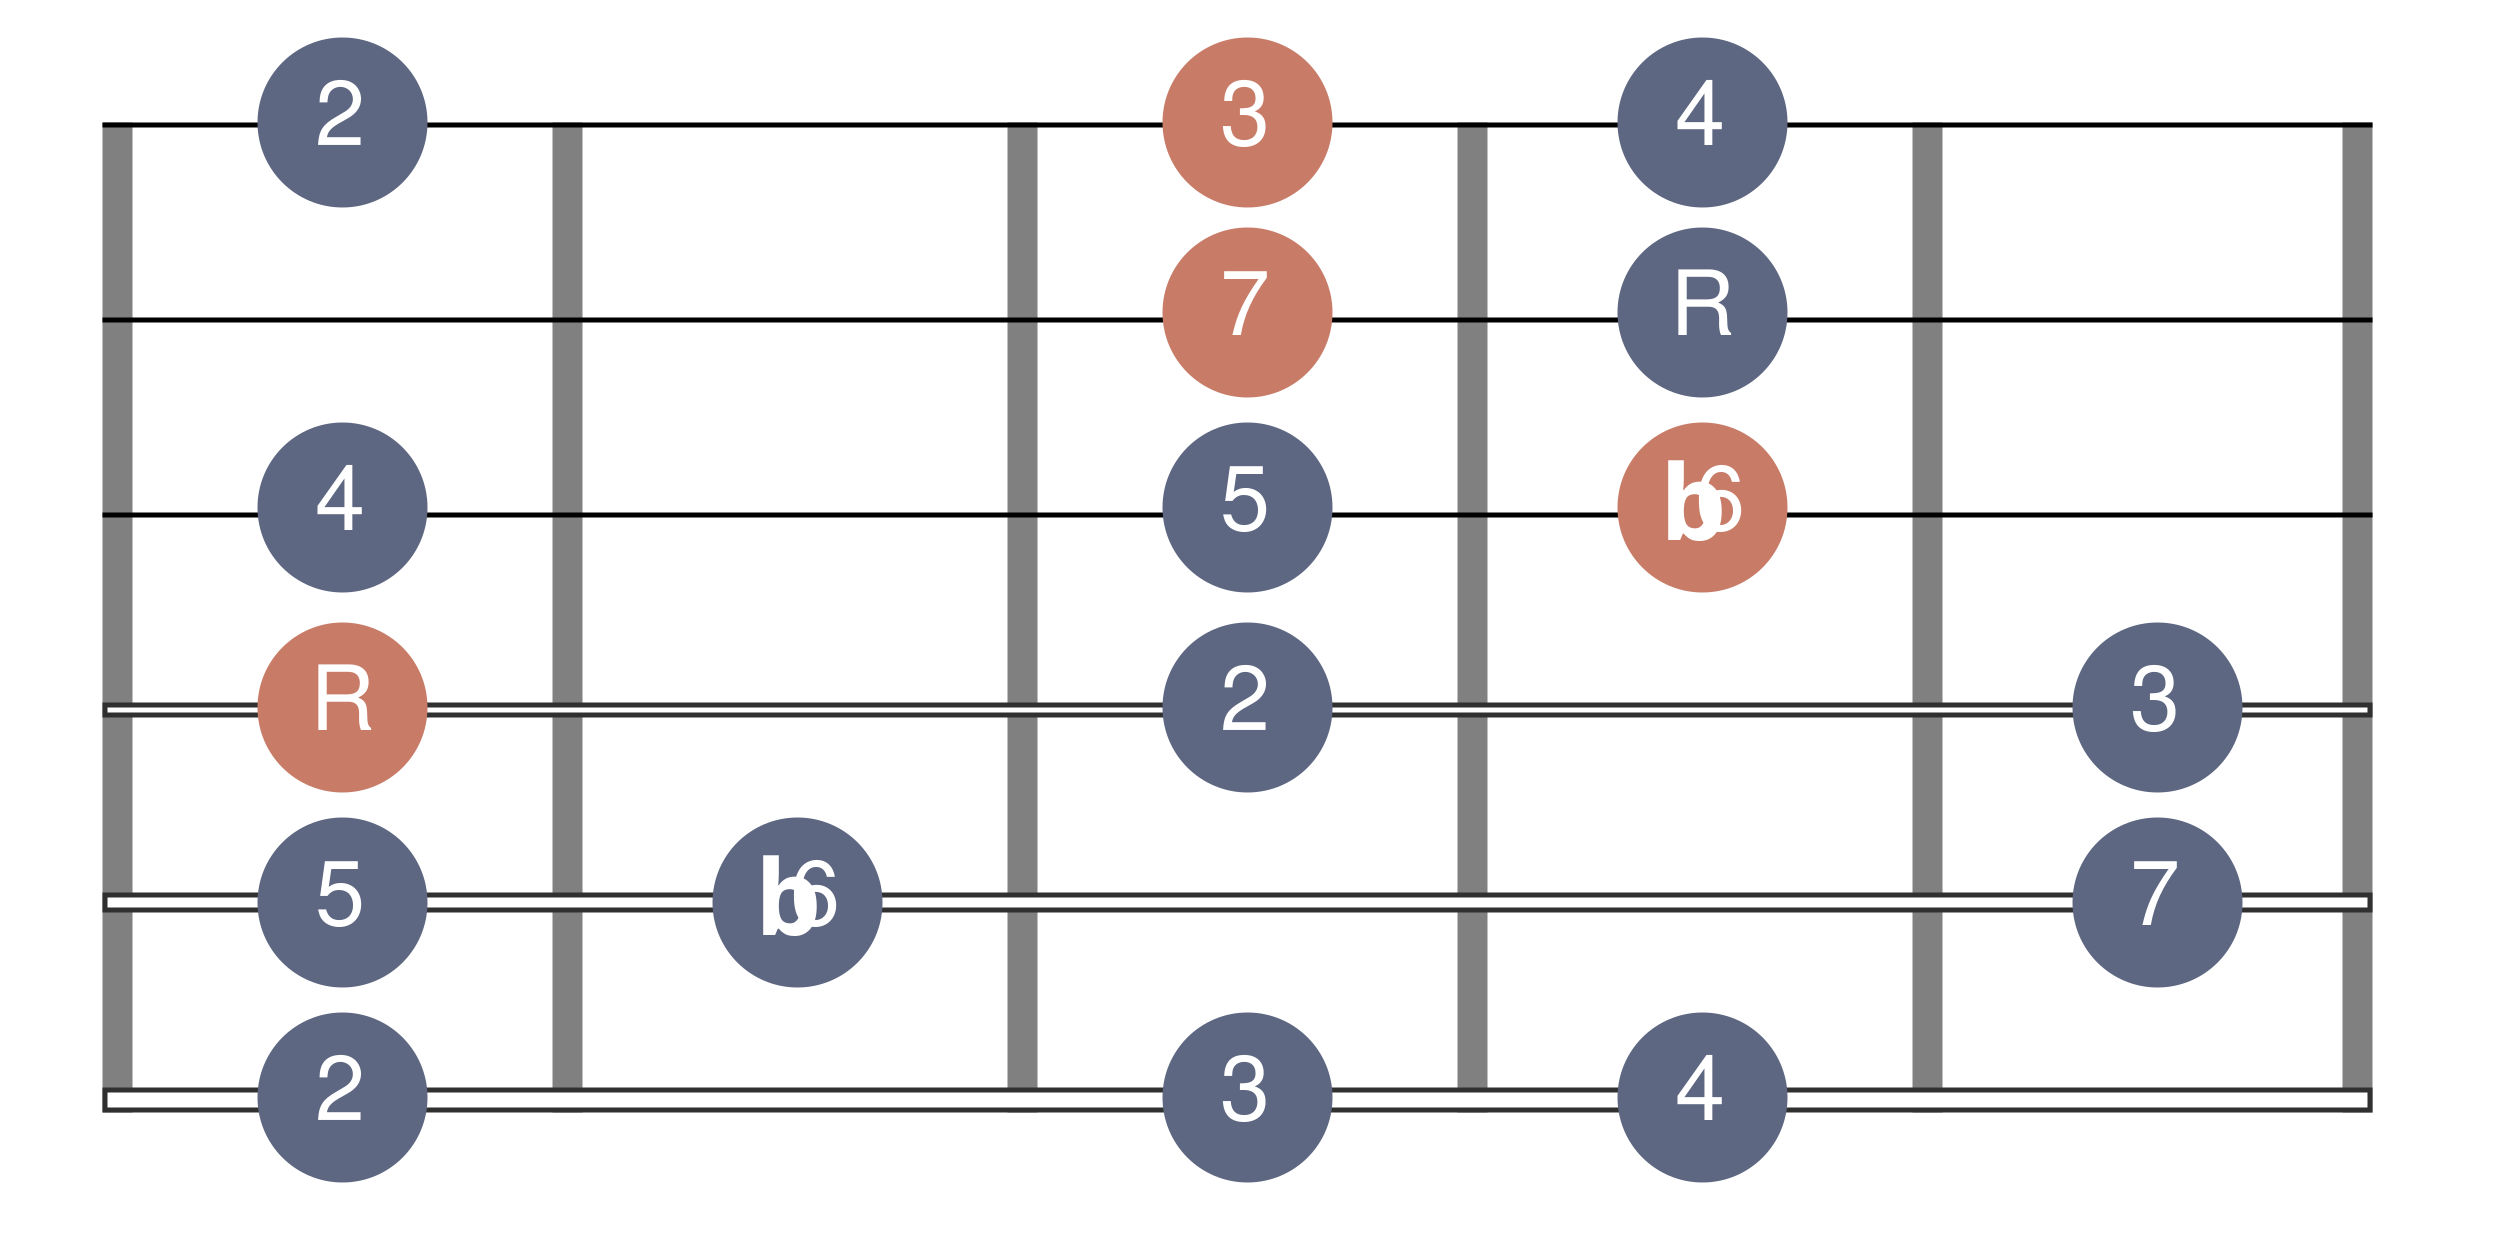
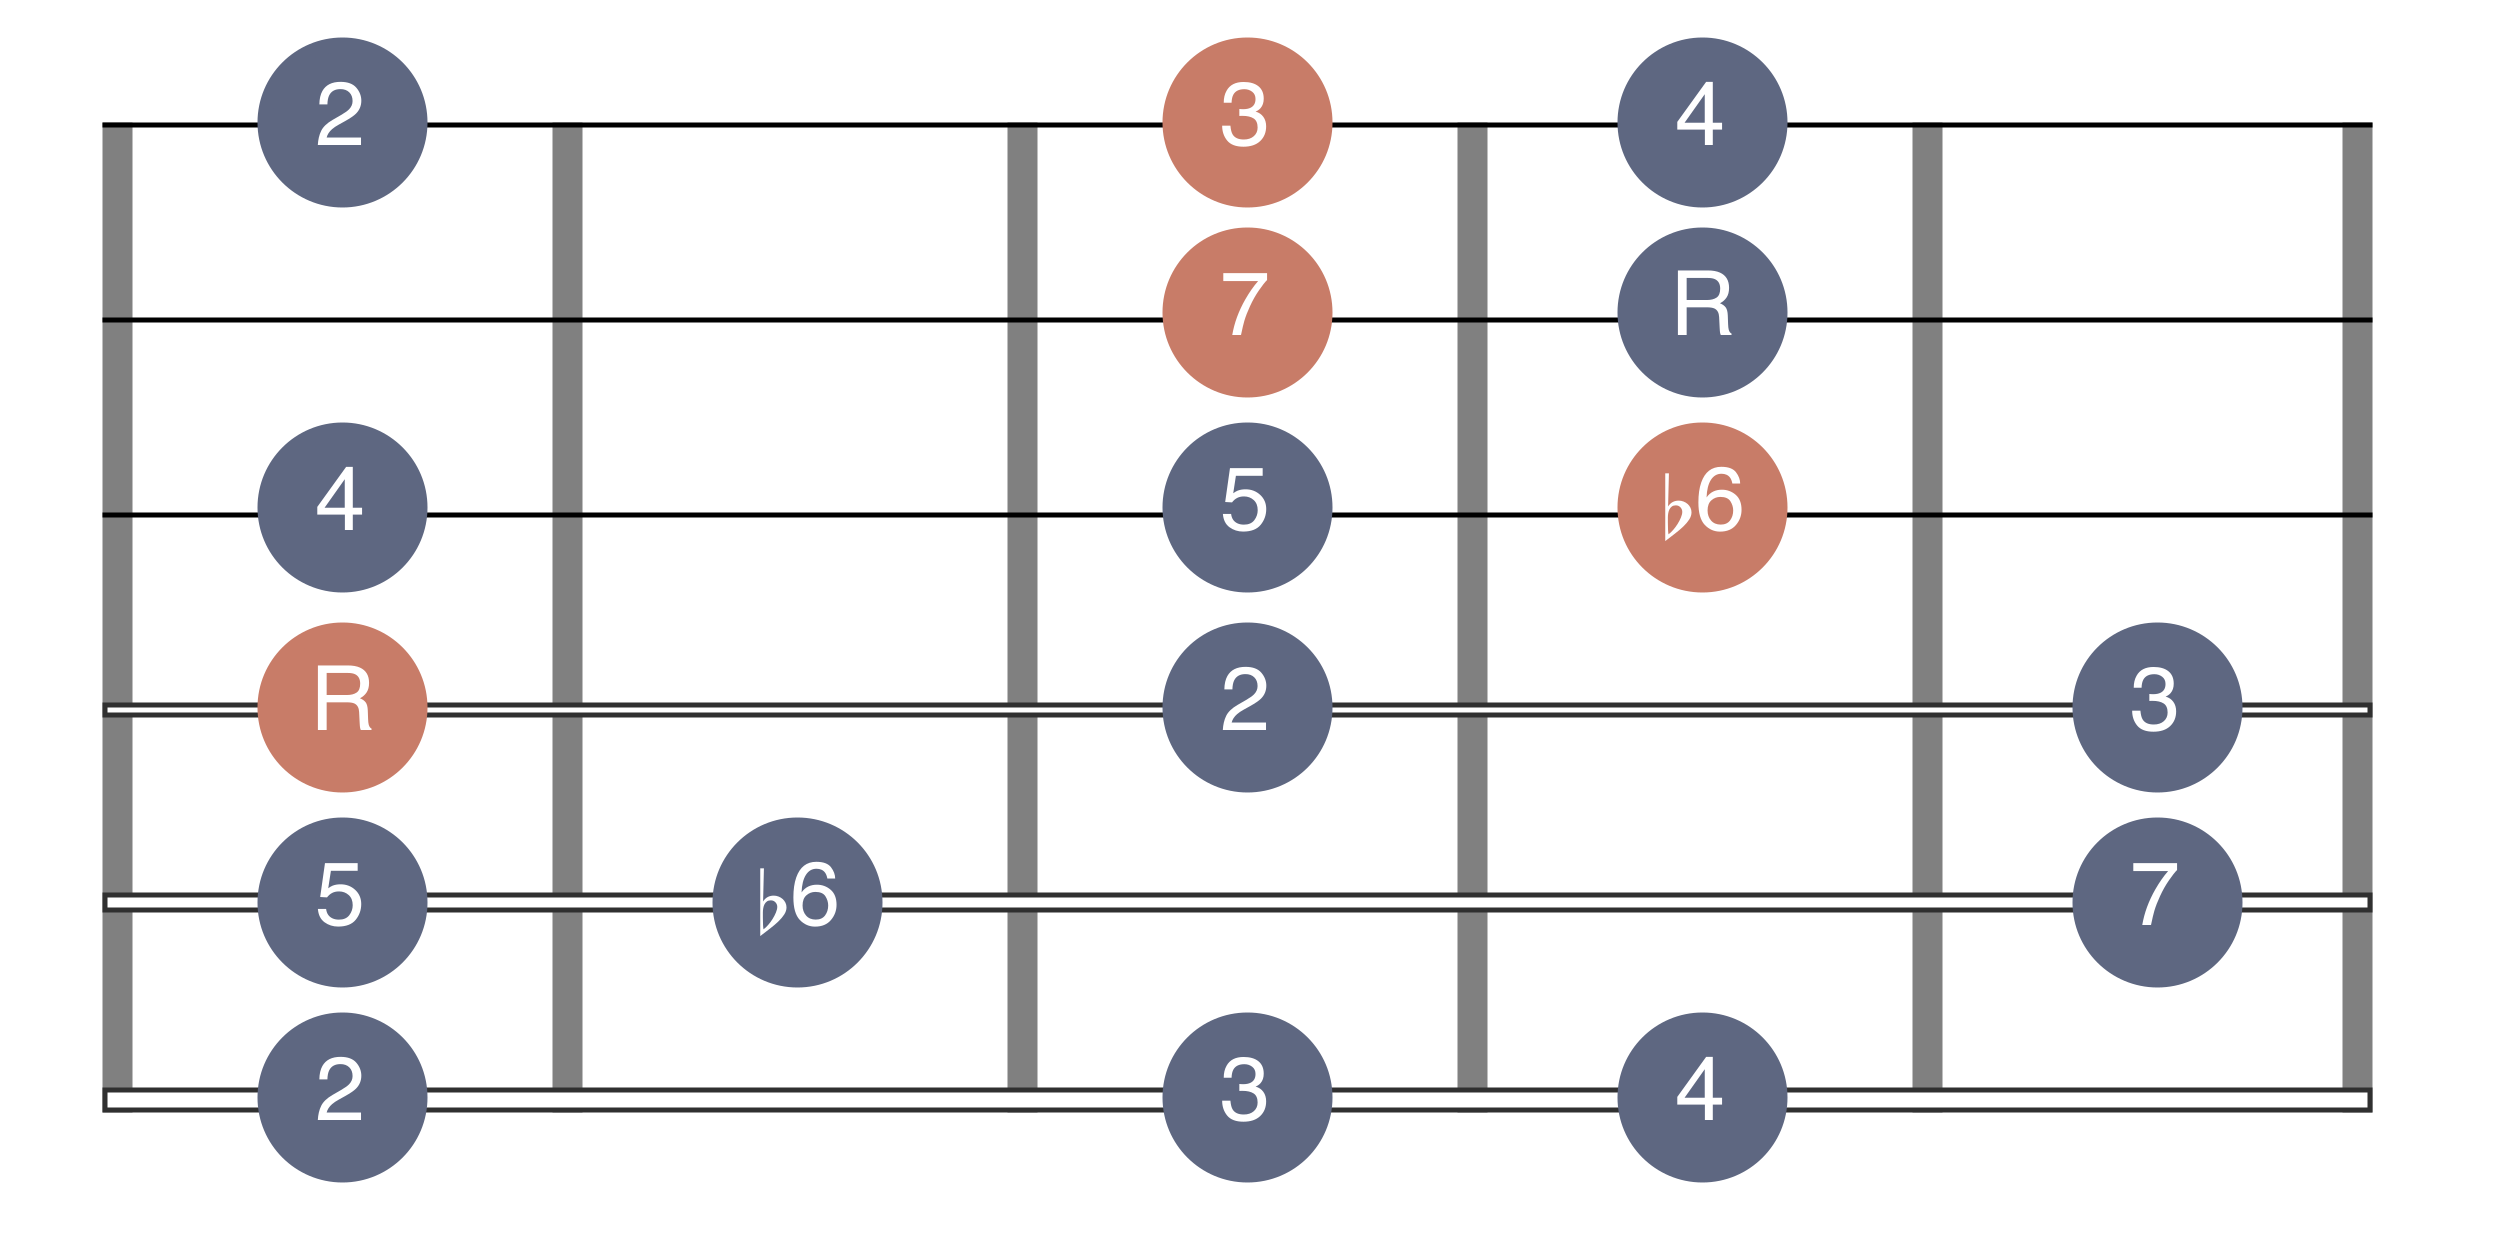
- <svg xmlns="http://www.w3.org/2000/svg" stroke-dasharray="none" shape-rendering="auto" font-family="'Dialog'" width="500" text-rendering="auto" fill-opacity="1" contentScriptType="text/ecmascript" color-interpolation="auto" color-rendering="auto" preserveAspectRatio="xMidYMid meet" font-size="12" fill="black" stroke="black" image-rendering="auto" stroke-miterlimit="10" zoomAndPan="magnify" version="1.0" stroke-linecap="square" stroke-linejoin="miter" contentStyleType="text/css" font-style="normal" height="250" stroke-width="1" stroke-dashoffset="0" font-weight="normal" stroke-opacity="1">
-   <defs id="genericDefs" />
+ <svg xmlns="http://www.w3.org/2000/svg" width="100%" height="100%" viewBox="0 0 500 250" version="1.1" xml:space="preserve" style="fill-rule:evenodd;clip-rule:evenodd;stroke-miterlimit:10;">
  <g>
-     <defs id="defs1">
-       <clipPath clipPathUnits="userSpaceOnUse" id="clipPath1">
-         <path d="M-1 5 L481 5 L481 240 L-1 240 L-1 5 Z" />
+     <g>
+       <rect x="-20" y="-20" width="540" height="290" style="fill:white;" />
+       <rect x="21" y="25" width="453" height="197" style="fill:white;" />
+     </g>
+     <g>
+       <rect x="21" y="25" width="453" height="197" style="fill:none;stroke:white;stroke-width:1px;" />
+       <rect x="21" y="25" width="5" height="197" style="fill:rgb(128,128,128);" />
+       <rect x="21" y="25" width="5" height="197" style="fill:none;stroke:rgb(128,128,128);stroke-width:1px;" />
+       <rect x="111" y="25" width="5" height="197" style="fill:rgb(128,128,128);" />
+       <rect x="111" y="25" width="5" height="197" style="fill:none;stroke:rgb(128,128,128);stroke-width:1px;" />
+       <rect x="202" y="25" width="5" height="197" style="fill:rgb(128,128,128);" />
+       <rect x="202" y="25" width="5" height="197" style="fill:none;stroke:rgb(128,128,128);stroke-width:1px;" />
+       <rect x="292" y="25" width="5" height="197" style="fill:rgb(128,128,128);" />
+       <rect x="292" y="25" width="5" height="197" style="fill:none;stroke:rgb(128,128,128);stroke-width:1px;" />
+       <rect x="383" y="25" width="5" height="197" style="fill:rgb(128,128,128);" />
+       <rect x="383" y="25" width="5" height="197" style="fill:none;stroke:rgb(128,128,128);stroke-width:1px;" />
+       <rect x="469" y="25" width="5" height="197" style="fill:rgb(128,128,128);" />
+       <rect x="469" y="25" width="5" height="197" style="fill:none;stroke:rgb(128,128,128);stroke-width:1px;" />
+       <clipPath id="_clip1">
+         <rect x="-1" y="5" width="482" height="235" />
      </clipPath>
-       <clipPath clipPathUnits="userSpaceOnUse" id="clipPath2">
-         <path d="M49 5 L88 5 L88 44 L49 44 L49 5 Z" />
+       <g clip-path="url(#_clip1)">
+         <path d="M21,25L474,25" style="fill:none;fill-rule:nonzero;stroke:black;stroke-width:1px;stroke-linecap:square;" />
+       </g>
+       <clipPath id="_clip2">
+         <rect x="-1" y="5" width="482" height="235" />
      </clipPath>
-       <clipPath clipPathUnits="userSpaceOnUse" id="clipPath3">
-         <path d="M230 5 L269 5 L269 44 L230 44 L230 5 Z" />
+       <g clip-path="url(#_clip2)">
+         <path d="M21,64L474,64" style="fill:none;fill-rule:nonzero;stroke:black;stroke-width:1px;stroke-linecap:square;" />
+       </g>
+       <clipPath id="_clip3">
+         <rect x="-1" y="5" width="482" height="235" />
      </clipPath>
-       <clipPath clipPathUnits="userSpaceOnUse" id="clipPath4">
-         <path d="M321 5 L360 5 L360 44 L321 44 L321 5 Z" />
+       <g clip-path="url(#_clip3)">
+         <path d="M21,103L474,103" style="fill:none;fill-rule:nonzero;stroke:black;stroke-width:1px;stroke-linecap:square;" />
+       </g>
+       <rect x="21" y="141" width="453" height="2" style="fill:white;" />
+       <rect x="21" y="141" width="453" height="2" style="fill:none;stroke:rgb(48,48,48);stroke-width:1px;stroke-linecap:square;" />
+       <rect x="21" y="179" width="453" height="3" style="fill:white;" />
+       <rect x="21" y="179" width="453" height="3" style="fill:none;stroke:rgb(48,48,48);stroke-width:1px;stroke-linecap:square;" />
+       <rect x="21" y="218" width="453" height="4" style="fill:white;" />
+       <rect x="21" y="218" width="453" height="4" style="fill:none;stroke:rgb(48,48,48);stroke-width:1px;stroke-linecap:square;" />
+     </g>
+     <g>
+       <circle cx="68.5" cy="24.5" r="15.5" style="fill:rgb(94,103,129);" />
+       <clipPath id="_clip4">
+         <rect x="49" y="5" width="39" height="39" />
      </clipPath>
-       <clipPath clipPathUnits="userSpaceOnUse" id="clipPath5">
-         <path d="M230 43 L269 43 L269 82 L230 82 L230 43 Z" />
-       </clipPath>
-       <clipPath clipPathUnits="userSpaceOnUse" id="clipPath6">
-         <path d="M321 43 L360 43 L360 82 L321 82 L321 43 Z" />
-       </clipPath>
-       <clipPath clipPathUnits="userSpaceOnUse" id="clipPath7">
-         <path d="M49 82 L88 82 L88 121 L49 121 L49 82 Z" />
-       </clipPath>
-       <clipPath clipPathUnits="userSpaceOnUse" id="clipPath8">
-         <path d="M230 82 L269 82 L269 121 L230 121 L230 82 Z" />
-       </clipPath>
-       <clipPath clipPathUnits="userSpaceOnUse" id="clipPath9">
-         <path d="M321 82 L360 82 L360 121 L321 121 L321 82 Z" />
-       </clipPath>
-       <clipPath clipPathUnits="userSpaceOnUse" id="clipPath10">
-         <path d="M49 122 L88 122 L88 161 L49 161 L49 122 Z" />
-       </clipPath>
-       <clipPath clipPathUnits="userSpaceOnUse" id="clipPath11">
-         <path d="M230 122 L269 122 L269 161 L230 161 L230 122 Z" />
-       </clipPath>
-       <clipPath clipPathUnits="userSpaceOnUse" id="clipPath12">
-         <path d="M412 122 L451 122 L451 161 L412 161 L412 122 Z" />
-       </clipPath>
-       <clipPath clipPathUnits="userSpaceOnUse" id="clipPath13">
-         <path d="M49 161 L88 161 L88 200 L49 200 L49 161 Z" />
-       </clipPath>
-       <clipPath clipPathUnits="userSpaceOnUse" id="clipPath14">
-         <path d="M140 161 L179 161 L179 200 L140 200 L140 161 Z" />
-       </clipPath>
-       <clipPath clipPathUnits="userSpaceOnUse" id="clipPath15">
-         <path d="M412 161 L451 161 L451 200 L412 200 L412 161 Z" />
-       </clipPath>
-       <clipPath clipPathUnits="userSpaceOnUse" id="clipPath16">
-         <path d="M49 200 L88 200 L88 239 L49 239 L49 200 Z" />
-       </clipPath>
-       <clipPath clipPathUnits="userSpaceOnUse" id="clipPath17">
-         <path d="M230 200 L269 200 L269 239 L230 239 L230 200 Z" />
-       </clipPath>
-       <clipPath clipPathUnits="userSpaceOnUse" id="clipPath18">
-         <path d="M321 200 L360 200 L360 239 L321 239 L321 200 Z" />
-       </clipPath>
-     </defs>
-     <g font-size="11" fill="white" text-rendering="optimizeLegibility" font-family="'.AppleSystemUIFont'" stroke-linejoin="round" stroke="white" stroke-width="0" stroke-miterlimit="0">
-       <rect width="540" x="-20" height="290" y="-20" stroke="none" />
-       <rect x="21" y="25" clip-path="url(#clipPath1)" width="453" height="197" stroke="none" />
+       <g clip-path="url(#_clip4)">
+         <circle cx="68.5" cy="24.5" r="15.5" style="fill:none;stroke:rgb(94,103,129);stroke-width:3px;" />
+       </g>
    </g>
-     <g stroke-linecap="butt" font-size="14" fill="white" text-rendering="optimizeLegibility" font-family="'SF Pro'" stroke="white">
-       <rect x="21" y="25" clip-path="url(#clipPath1)" fill="none" width="453" height="197" />
-       <rect x="21" y="25" clip-path="url(#clipPath1)" fill="gray" width="5" height="197" stroke="none" />
-       <rect x="21" y="25" clip-path="url(#clipPath1)" fill="none" width="5" height="197" stroke="gray" />
-       <rect x="111" y="25" clip-path="url(#clipPath1)" fill="gray" width="5" height="197" stroke="none" />
-       <rect x="111" y="25" clip-path="url(#clipPath1)" fill="none" width="5" height="197" stroke="gray" />
-       <rect x="202" y="25" clip-path="url(#clipPath1)" fill="gray" width="5" height="197" stroke="none" />
-       <rect x="202" y="25" clip-path="url(#clipPath1)" fill="none" width="5" height="197" stroke="gray" />
-       <rect x="292" y="25" clip-path="url(#clipPath1)" fill="gray" width="5" height="197" stroke="none" />
-       <rect x="292" y="25" clip-path="url(#clipPath1)" fill="none" width="5" height="197" stroke="gray" />
-       <rect x="383" y="25" clip-path="url(#clipPath1)" fill="gray" width="5" height="197" stroke="none" />
-       <rect x="383" y="25" clip-path="url(#clipPath1)" fill="none" width="5" height="197" stroke="gray" />
-       <rect x="469" y="25" clip-path="url(#clipPath1)" fill="gray" width="5" height="197" stroke="none" />
-       <rect x="469" y="25" clip-path="url(#clipPath1)" fill="none" width="5" height="197" stroke="gray" />
-       <line stroke-linecap="square" clip-path="url(#clipPath1)" fill="none" x1="21" x2="474" y1="25" y2="25" stroke="black" />
-       <line stroke-linecap="square" clip-path="url(#clipPath1)" fill="none" x1="21" x2="474" y1="64" y2="64" stroke="black" />
-       <line stroke-linecap="square" clip-path="url(#clipPath1)" fill="none" x1="21" x2="474" y1="103" y2="103" stroke="black" />
-       <rect stroke-linecap="square" x="21" y="141" clip-path="url(#clipPath1)" width="453" height="2" stroke="none" />
-       <rect stroke-linecap="square" x="21" y="141" clip-path="url(#clipPath1)" fill="none" width="453" height="2" stroke="rgb(48,48,48)" />
-       <rect stroke-linecap="square" x="21" y="179" clip-path="url(#clipPath1)" width="453" height="3" stroke="none" />
-       <rect stroke-linecap="square" x="21" y="179" clip-path="url(#clipPath1)" fill="none" width="453" height="3" stroke="rgb(48,48,48)" />
-       <rect stroke-linecap="square" x="21" y="218" clip-path="url(#clipPath1)" width="453" height="4" stroke="none" />
-       <rect stroke-linecap="square" x="21" y="218" clip-path="url(#clipPath1)" fill="none" width="453" height="4" stroke="rgb(48,48,48)" />
-     </g>
-     <g fill="rgb(94,103,129)" text-rendering="geometricPrecision" font-size="18" font-family="'Helvetica'" stroke="rgb(94,103,129)">
-       <circle r="15.5" clip-path="url(#clipPath2)" cx="68.5" cy="24.5" stroke="none" />
-       <circle stroke-linecap="butt" clip-path="url(#clipPath2)" fill="none" r="15.5" cx="68.5" cy="24.5" stroke-width="3" />
-     </g>
-     <g stroke-linecap="butt" font-size="18" fill="white" text-rendering="geometricPrecision" font-family="'Helvetica'" stroke="white" stroke-width="3">
-       <text xml:space="preserve" x="63" y="29" clip-path="url(#clipPath2)" stroke="none">2</text>
-       <circle clip-path="url(#clipPath3)" fill="rgb(200,124,104)" r="15.5" cx="249.5" cy="24.5" stroke="none" />
-       <circle clip-path="url(#clipPath3)" fill="none" r="15.5" cx="249.5" cy="24.5" stroke="rgb(200,124,104)" />
-       <text xml:space="preserve" x="244" y="29" clip-path="url(#clipPath3)" stroke="none">3</text>
-       <circle clip-path="url(#clipPath4)" fill="rgb(94,103,129)" r="15.5" cx="340.5" cy="24.5" stroke="none" />
-       <circle clip-path="url(#clipPath4)" fill="none" r="15.5" cx="340.5" cy="24.5" stroke="rgb(94,103,129)" />
-       <text xml:space="preserve" x="335" y="29" clip-path="url(#clipPath4)" stroke="none">4</text>
-       <circle clip-path="url(#clipPath5)" fill="rgb(200,124,104)" r="15.5" cx="249.5" cy="62.5" stroke="none" />
-       <circle clip-path="url(#clipPath5)" fill="none" r="15.5" cx="249.5" cy="62.5" stroke="rgb(200,124,104)" />
-       <text xml:space="preserve" x="244" y="67" clip-path="url(#clipPath5)" stroke="none">7</text>
-       <circle clip-path="url(#clipPath6)" fill="rgb(94,103,129)" r="15.5" cx="340.5" cy="62.5" stroke="none" />
-       <circle clip-path="url(#clipPath6)" fill="none" r="15.5" cx="340.5" cy="62.5" stroke="rgb(94,103,129)" />
-       <text xml:space="preserve" x="334" y="67" clip-path="url(#clipPath6)" stroke="none">R</text>
-       <circle clip-path="url(#clipPath7)" fill="rgb(94,103,129)" r="15.5" cx="68.5" cy="101.5" stroke="none" />
-       <circle clip-path="url(#clipPath7)" fill="none" r="15.5" cx="68.5" cy="101.5" stroke="rgb(94,103,129)" />
-       <text xml:space="preserve" x="63" y="106" clip-path="url(#clipPath7)" stroke="none">4</text>
-       <circle clip-path="url(#clipPath8)" fill="rgb(94,103,129)" r="15.5" cx="249.5" cy="101.5" stroke="none" />
-       <circle clip-path="url(#clipPath8)" fill="none" r="15.5" cx="249.5" cy="101.5" stroke="rgb(94,103,129)" />
-       <text xml:space="preserve" x="244" y="106" clip-path="url(#clipPath8)" stroke="none">5</text>
-       <circle clip-path="url(#clipPath9)" fill="rgb(200,124,104)" r="15.5" cx="340.5" cy="101.5" stroke="none" />
-       <circle clip-path="url(#clipPath9)" fill="none" r="15.5" cx="340.5" cy="101.5" stroke="rgb(200,124,104)" />
-       <text x="332" font-size="21" y="108" clip-path="url(#clipPath9)" font-family="'Opus Text'" stroke="none" font-weight="bold" xml:space="preserve">b</text>
-       <text xml:space="preserve" x="339" y="106" clip-path="url(#clipPath9)" stroke="none">6</text>
-       <circle clip-path="url(#clipPath10)" fill="rgb(200,124,104)" r="15.5" cx="68.5" cy="141.5" stroke="none" />
-       <circle clip-path="url(#clipPath10)" fill="none" r="15.5" cx="68.5" cy="141.5" stroke="rgb(200,124,104)" />
-       <text xml:space="preserve" x="62" y="146" clip-path="url(#clipPath10)" stroke="none">R</text>
-       <circle clip-path="url(#clipPath11)" fill="rgb(94,103,129)" r="15.5" cx="249.5" cy="141.5" stroke="none" />
-       <circle clip-path="url(#clipPath11)" fill="none" r="15.5" cx="249.5" cy="141.5" stroke="rgb(94,103,129)" />
-       <text xml:space="preserve" x="244" y="146" clip-path="url(#clipPath11)" stroke="none">2</text>
-       <circle clip-path="url(#clipPath12)" fill="rgb(94,103,129)" r="15.5" cx="431.5" cy="141.5" stroke="none" />
-       <circle clip-path="url(#clipPath12)" fill="none" r="15.5" cx="431.5" cy="141.5" stroke="rgb(94,103,129)" />
-       <text xml:space="preserve" x="426" y="146" clip-path="url(#clipPath12)" stroke="none">3</text>
-       <circle clip-path="url(#clipPath13)" fill="rgb(94,103,129)" r="15.5" cx="68.5" cy="180.5" stroke="none" />
-       <circle clip-path="url(#clipPath13)" fill="none" r="15.5" cx="68.5" cy="180.5" stroke="rgb(94,103,129)" />
-       <text xml:space="preserve" x="63" y="185" clip-path="url(#clipPath13)" stroke="none">5</text>
-       <circle clip-path="url(#clipPath14)" fill="rgb(94,103,129)" r="15.5" cx="159.5" cy="180.5" stroke="none" />
-       <circle clip-path="url(#clipPath14)" fill="none" r="15.5" cx="159.5" cy="180.5" stroke="rgb(94,103,129)" />
-       <text x="151" font-size="21" y="187" clip-path="url(#clipPath14)" font-family="'Opus Text'" stroke="none" font-weight="bold" xml:space="preserve">b</text>
-       <text xml:space="preserve" x="158" y="185" clip-path="url(#clipPath14)" stroke="none">6</text>
-       <circle clip-path="url(#clipPath15)" fill="rgb(94,103,129)" r="15.5" cx="431.5" cy="180.5" stroke="none" />
-       <circle clip-path="url(#clipPath15)" fill="none" r="15.5" cx="431.5" cy="180.5" stroke="rgb(94,103,129)" />
-       <text xml:space="preserve" x="426" y="185" clip-path="url(#clipPath15)" stroke="none">7</text>
-       <circle clip-path="url(#clipPath16)" fill="rgb(94,103,129)" r="15.5" cx="68.5" cy="219.5" stroke="none" />
-       <circle clip-path="url(#clipPath16)" fill="none" r="15.5" cx="68.5" cy="219.5" stroke="rgb(94,103,129)" />
-       <text xml:space="preserve" x="63" y="224" clip-path="url(#clipPath16)" stroke="none">2</text>
-       <circle clip-path="url(#clipPath17)" fill="rgb(94,103,129)" r="15.5" cx="249.5" cy="219.5" stroke="none" />
-       <circle clip-path="url(#clipPath17)" fill="none" r="15.5" cx="249.5" cy="219.5" stroke="rgb(94,103,129)" />
-       <text xml:space="preserve" x="244" y="224" clip-path="url(#clipPath17)" stroke="none">3</text>
-       <circle clip-path="url(#clipPath18)" fill="rgb(94,103,129)" r="15.5" cx="340.5" cy="219.5" stroke="none" />
-       <circle clip-path="url(#clipPath18)" fill="none" r="15.5" cx="340.5" cy="219.5" stroke="rgb(94,103,129)" />
-       <text xml:space="preserve" x="335" y="224" clip-path="url(#clipPath18)" stroke="none">4</text>
+     <g>
+       <g transform="matrix(1,0,0,1,63,29)">
+         <path d="M0.563,0C0.621,-1.084 0.845,-2.027 1.235,-2.83C1.625,-3.633 2.385,-4.362 3.516,-5.019L5.203,-5.994C5.959,-6.434 6.489,-6.809 6.794,-7.119C7.274,-7.605 7.515,-8.162 7.515,-8.789C7.515,-9.521 7.295,-10.103 6.855,-10.534C6.416,-10.964 5.83,-11.18 5.098,-11.18C4.014,-11.18 3.264,-10.77 2.848,-9.949C2.625,-9.51 2.502,-8.9 2.479,-8.121L0.87,-8.121C0.888,-9.217 1.09,-10.11 1.477,-10.802C2.162,-12.021 3.372,-12.63 5.106,-12.63C6.548,-12.63 7.601,-12.24 8.266,-11.461C8.931,-10.682 9.264,-9.814 9.264,-8.859C9.264,-7.852 8.909,-6.99 8.2,-6.275C7.79,-5.859 7.055,-5.355 5.994,-4.764L4.79,-4.096C4.216,-3.779 3.765,-3.478 3.437,-3.19C2.851,-2.681 2.481,-2.115 2.329,-1.494L9.202,-1.494L9.202,0L0.563,0Z" style="fill:white;" />
+       </g>
+       <circle cx="249.5" cy="24.5" r="15.5" style="fill:rgb(200,124,104);" />
+       <circle cx="249.5" cy="24.5" r="15.5" style="fill:none;stroke:rgb(200,124,104);stroke-width:3px;" />
+       <g transform="matrix(1,0,0,1,244,29)">
+         <path d="M4.676,0.343C3.188,0.343 2.108,-0.066 1.437,-0.883C0.766,-1.701 0.431,-2.695 0.431,-3.867L2.083,-3.867C2.153,-3.053 2.306,-2.461 2.54,-2.092C2.95,-1.43 3.691,-1.099 4.764,-1.099C5.596,-1.099 6.264,-1.321 6.768,-1.767C7.271,-2.212 7.523,-2.786 7.523,-3.489C7.523,-4.356 7.258,-4.963 6.728,-5.309C6.198,-5.654 5.461,-5.827 4.518,-5.827C4.412,-5.827 4.305,-5.826 4.197,-5.823C4.088,-5.82 3.979,-5.815 3.867,-5.81L3.867,-7.207C4.031,-7.189 4.169,-7.178 4.28,-7.172C4.392,-7.166 4.512,-7.163 4.641,-7.163C5.232,-7.163 5.719,-7.257 6.1,-7.444C6.768,-7.772 7.102,-8.358 7.102,-9.202C7.102,-9.829 6.879,-10.313 6.434,-10.652C5.988,-10.992 5.47,-11.162 4.878,-11.162C3.823,-11.162 3.094,-10.811 2.689,-10.107C2.467,-9.721 2.341,-9.17 2.312,-8.455L0.747,-8.455C0.747,-9.393 0.935,-10.189 1.31,-10.846C1.954,-12.018 3.088,-12.604 4.711,-12.604C5.994,-12.604 6.987,-12.318 7.69,-11.747C8.394,-11.175 8.745,-10.348 8.745,-9.264C8.745,-8.49 8.537,-7.863 8.121,-7.383C7.863,-7.084 7.529,-6.85 7.119,-6.68C7.781,-6.498 8.298,-6.148 8.67,-5.629C9.042,-5.111 9.229,-4.477 9.229,-3.727C9.229,-2.525 8.833,-1.547 8.042,-0.791C7.251,-0.035 6.129,0.343 4.676,0.343Z" style="fill:white;" />
+       </g>
+       <circle cx="340.5" cy="24.5" r="15.5" style="fill:rgb(94,103,129);" />
+       <circle cx="340.5" cy="24.5" r="15.5" style="fill:none;stroke:rgb(94,103,129);stroke-width:3px;" />
+       <g transform="matrix(1,0,0,1,335,29)">
+         <path d="M5.95,-4.456L5.95,-10.16L1.916,-4.456L5.95,-4.456ZM5.977,0L5.977,-3.076L0.457,-3.076L0.457,-4.623L6.223,-12.621L7.559,-12.621L7.559,-4.456L9.413,-4.456L9.413,-3.076L7.559,-3.076L7.559,0L5.977,0Z" style="fill:white;" />
+       </g>
+       <circle cx="249.5" cy="62.5" r="15.5" style="fill:rgb(200,124,104);" />
+       <circle cx="249.5" cy="62.5" r="15.5" style="fill:none;stroke:rgb(200,124,104);stroke-width:3px;" />
+       <g transform="matrix(1,0,0,1,244,67)">
+         <path d="M9.413,-12.375L9.413,-10.995C9.009,-10.603 8.471,-9.92 7.8,-8.947C7.129,-7.975 6.536,-6.926 6.021,-5.801C5.511,-4.705 5.124,-3.706 4.86,-2.804C4.69,-2.224 4.471,-1.289 4.201,0L2.452,0C2.851,-2.402 3.729,-4.793 5.089,-7.172C5.892,-8.566 6.735,-9.771 7.62,-10.784L0.659,-10.784L0.659,-12.375L9.413,-12.375Z" style="fill:white;" />
+       </g>
+       <circle cx="340.5" cy="62.5" r="15.5" style="fill:rgb(94,103,129);" />
+       <circle cx="340.5" cy="62.5" r="15.5" style="fill:none;stroke:rgb(94,103,129);stroke-width:3px;" />
+       <g transform="matrix(1,0,0,1,334,67)">
+         <path d="M7.374,-6.996C8.194,-6.996 8.843,-7.16 9.321,-7.488C9.798,-7.816 10.037,-8.408 10.037,-9.264C10.037,-10.184 9.703,-10.811 9.035,-11.145C8.678,-11.32 8.2,-11.408 7.603,-11.408L3.331,-11.408L3.331,-6.996L7.374,-6.996ZM1.582,-12.911L7.559,-12.911C8.543,-12.911 9.354,-12.768 9.993,-12.48C11.206,-11.93 11.813,-10.913 11.813,-9.431C11.813,-8.657 11.653,-8.024 11.333,-7.532C11.014,-7.04 10.567,-6.645 9.993,-6.346C10.497,-6.141 10.876,-5.871 11.131,-5.537C11.386,-5.203 11.528,-4.661 11.558,-3.911L11.619,-2.18C11.637,-1.688 11.678,-1.321 11.742,-1.081C11.848,-0.671 12.035,-0.407 12.305,-0.29L12.305,0L10.16,0C10.102,-0.111 10.055,-0.255 10.02,-0.431C9.984,-0.606 9.955,-0.946 9.932,-1.45L9.826,-3.604C9.785,-4.447 9.472,-5.013 8.886,-5.3C8.552,-5.458 8.027,-5.537 7.313,-5.537L3.331,-5.537L3.331,0L1.582,0L1.582,-12.911Z" style="fill:white;" />
+       </g>
+       <circle cx="68.5" cy="101.5" r="15.5" style="fill:rgb(94,103,129);" />
+       <circle cx="68.5" cy="101.5" r="15.5" style="fill:none;stroke:rgb(94,103,129);stroke-width:3px;" />
+       <g transform="matrix(1,0,0,1,63,106)">
+         <path d="M5.95,-4.456L5.95,-10.16L1.916,-4.456L5.95,-4.456ZM5.977,0L5.977,-3.076L0.457,-3.076L0.457,-4.623L6.223,-12.621L7.559,-12.621L7.559,-4.456L9.413,-4.456L9.413,-3.076L7.559,-3.076L7.559,0L5.977,0Z" style="fill:white;" />
+       </g>
+       <circle cx="249.5" cy="101.5" r="15.5" style="fill:rgb(94,103,129);" />
+       <circle cx="249.5" cy="101.5" r="15.5" style="fill:none;stroke:rgb(94,103,129);stroke-width:3px;" />
+       <g transform="matrix(1,0,0,1,244,106)">
+         <path d="M2.224,-3.208C2.329,-2.306 2.748,-1.682 3.48,-1.336C3.855,-1.16 4.289,-1.072 4.781,-1.072C5.719,-1.072 6.413,-1.371 6.864,-1.969C7.315,-2.566 7.541,-3.229 7.541,-3.955C7.541,-4.834 7.273,-5.514 6.737,-5.994C6.201,-6.475 5.558,-6.715 4.808,-6.715C4.263,-6.715 3.795,-6.609 3.406,-6.398C3.016,-6.188 2.684,-5.895 2.408,-5.52L1.037,-5.599L1.995,-12.375L8.534,-12.375L8.534,-10.846L3.182,-10.846L2.646,-7.348C2.938,-7.57 3.217,-7.737 3.48,-7.849C3.949,-8.042 4.491,-8.139 5.106,-8.139C6.261,-8.139 7.239,-7.767 8.042,-7.022C8.845,-6.278 9.246,-5.335 9.246,-4.192C9.246,-3.003 8.878,-1.954 8.143,-1.046C7.408,-0.138 6.234,0.316 4.623,0.316C3.598,0.316 2.691,0.028 1.903,-0.549C1.115,-1.126 0.674,-2.013 0.58,-3.208L2.224,-3.208Z" style="fill:white;" />
+       </g>
+       <circle cx="340.5" cy="101.5" r="15.5" style="fill:rgb(200,124,104);" />
+       <circle cx="340.5" cy="101.5" r="15.5" style="fill:none;stroke:rgb(200,124,104);stroke-width:3px;" />
+       <g transform="matrix(1,0,0,1,332,108)">
+         <path d="M1.05,-13.335L1.785,-13.335L1.617,-6.699C2.107,-7.483 2.821,-7.875 3.759,-7.875C4.081,-7.875 4.396,-7.816 4.704,-7.696C5.012,-7.578 5.285,-7.413 5.523,-7.203C5.761,-6.993 5.95,-6.744 6.09,-6.457C6.23,-6.17 6.3,-5.859 6.3,-5.523C6.3,-5.047 6.15,-4.574 5.849,-4.106C5.547,-3.637 5.152,-3.168 4.662,-2.699C4.172,-2.23 3.612,-1.754 2.982,-1.271C2.352,-0.788 1.708,-0.294 1.05,0.21L1.05,-13.335ZM3.171,-6.93C2.849,-6.93 2.587,-6.857 2.384,-6.71C2.181,-6.563 2.019,-6.374 1.9,-6.143C1.781,-5.912 1.697,-5.653 1.649,-5.366C1.6,-5.079 1.575,-4.795 1.575,-4.515L1.575,-3.528C1.575,-2.324 1.617,-1.526 1.701,-1.134C1.995,-1.344 2.307,-1.638 2.636,-2.016C2.965,-2.394 3.262,-2.797 3.528,-3.224C3.794,-3.65 4.015,-4.078 4.19,-4.505C4.364,-4.932 4.452,-5.306 4.452,-5.628C4.452,-5.978 4.33,-6.283 4.085,-6.542C3.839,-6.801 3.535,-6.93 3.171,-6.93Z" style="fill:white;" />
+       </g>
+       <g transform="matrix(1,0,0,1,339,106)">
+         <path d="M5.265,-12.639C6.671,-12.639 7.651,-12.274 8.205,-11.544C8.758,-10.815 9.035,-10.063 9.035,-9.29L7.471,-9.29C7.377,-9.788 7.228,-10.178 7.022,-10.459C6.642,-10.986 6.064,-11.25 5.291,-11.25C4.406,-11.25 3.703,-10.841 3.182,-10.024C2.66,-9.207 2.37,-8.036 2.312,-6.513C2.675,-7.046 3.132,-7.444 3.683,-7.708C4.187,-7.942 4.749,-8.06 5.37,-8.06C6.425,-8.06 7.345,-7.723 8.13,-7.049C8.915,-6.375 9.308,-5.37 9.308,-4.034C9.308,-2.892 8.936,-1.879 8.191,-0.998C7.447,-0.116 6.387,0.325 5.01,0.325C3.832,0.325 2.815,-0.122 1.96,-1.015C1.104,-1.909 0.677,-3.413 0.677,-5.528C0.677,-7.093 0.867,-8.42 1.248,-9.51C1.98,-11.596 3.319,-12.639 5.265,-12.639ZM5.15,-1.081C5.982,-1.081 6.605,-1.361 7.018,-1.92C7.431,-2.48 7.638,-3.141 7.638,-3.902C7.638,-4.547 7.453,-5.161 7.084,-5.744C6.715,-6.327 6.044,-6.618 5.071,-6.618C4.392,-6.618 3.795,-6.393 3.283,-5.941C2.77,-5.49 2.514,-4.811 2.514,-3.902C2.514,-3.105 2.747,-2.436 3.212,-1.894C3.678,-1.352 4.324,-1.081 5.15,-1.081Z" style="fill:white;" />
+       </g>
+       <circle cx="68.5" cy="141.5" r="15.5" style="fill:rgb(200,124,104);" />
+       <circle cx="68.5" cy="141.5" r="15.5" style="fill:none;stroke:rgb(200,124,104);stroke-width:3px;" />
+       <g transform="matrix(1,0,0,1,62,146)">
+         <path d="M7.374,-6.996C8.194,-6.996 8.843,-7.16 9.321,-7.488C9.798,-7.816 10.037,-8.408 10.037,-9.264C10.037,-10.184 9.703,-10.811 9.035,-11.145C8.678,-11.32 8.2,-11.408 7.603,-11.408L3.331,-11.408L3.331,-6.996L7.374,-6.996ZM1.582,-12.911L7.559,-12.911C8.543,-12.911 9.354,-12.768 9.993,-12.48C11.206,-11.93 11.813,-10.913 11.813,-9.431C11.813,-8.657 11.653,-8.024 11.333,-7.532C11.014,-7.04 10.567,-6.645 9.993,-6.346C10.497,-6.141 10.876,-5.871 11.131,-5.537C11.386,-5.203 11.528,-4.661 11.558,-3.911L11.619,-2.18C11.637,-1.688 11.678,-1.321 11.742,-1.081C11.848,-0.671 12.035,-0.407 12.305,-0.29L12.305,0L10.16,0C10.102,-0.111 10.055,-0.255 10.02,-0.431C9.984,-0.606 9.955,-0.946 9.932,-1.45L9.826,-3.604C9.785,-4.447 9.472,-5.013 8.886,-5.3C8.552,-5.458 8.027,-5.537 7.313,-5.537L3.331,-5.537L3.331,0L1.582,0L1.582,-12.911Z" style="fill:white;" />
+       </g>
+       <circle cx="249.5" cy="141.5" r="15.5" style="fill:rgb(94,103,129);" />
+       <circle cx="249.5" cy="141.5" r="15.5" style="fill:none;stroke:rgb(94,103,129);stroke-width:3px;" />
+       <g transform="matrix(1,0,0,1,244,146)">
+         <path d="M0.563,0C0.621,-1.084 0.845,-2.027 1.235,-2.83C1.625,-3.633 2.385,-4.362 3.516,-5.019L5.203,-5.994C5.959,-6.434 6.489,-6.809 6.794,-7.119C7.274,-7.605 7.515,-8.162 7.515,-8.789C7.515,-9.521 7.295,-10.103 6.855,-10.534C6.416,-10.964 5.83,-11.18 5.098,-11.18C4.014,-11.18 3.264,-10.77 2.848,-9.949C2.625,-9.51 2.502,-8.9 2.479,-8.121L0.87,-8.121C0.888,-9.217 1.09,-10.11 1.477,-10.802C2.162,-12.021 3.372,-12.63 5.106,-12.63C6.548,-12.63 7.601,-12.24 8.266,-11.461C8.931,-10.682 9.264,-9.814 9.264,-8.859C9.264,-7.852 8.909,-6.99 8.2,-6.275C7.79,-5.859 7.055,-5.355 5.994,-4.764L4.79,-4.096C4.216,-3.779 3.765,-3.478 3.437,-3.19C2.851,-2.681 2.481,-2.115 2.329,-1.494L9.202,-1.494L9.202,0L0.563,0Z" style="fill:white;" />
+       </g>
+       <circle cx="431.5" cy="141.5" r="15.5" style="fill:rgb(94,103,129);" />
+       <circle cx="431.5" cy="141.5" r="15.5" style="fill:none;stroke:rgb(94,103,129);stroke-width:3px;" />
+       <g transform="matrix(1,0,0,1,426,146)">
+         <path d="M4.676,0.343C3.188,0.343 2.108,-0.066 1.437,-0.883C0.766,-1.701 0.431,-2.695 0.431,-3.867L2.083,-3.867C2.153,-3.053 2.306,-2.461 2.54,-2.092C2.95,-1.43 3.691,-1.099 4.764,-1.099C5.596,-1.099 6.264,-1.321 6.768,-1.767C7.271,-2.212 7.523,-2.786 7.523,-3.489C7.523,-4.356 7.258,-4.963 6.728,-5.309C6.198,-5.654 5.461,-5.827 4.518,-5.827C4.412,-5.827 4.305,-5.826 4.197,-5.823C4.088,-5.82 3.979,-5.815 3.867,-5.81L3.867,-7.207C4.031,-7.189 4.169,-7.178 4.28,-7.172C4.392,-7.166 4.512,-7.163 4.641,-7.163C5.232,-7.163 5.719,-7.257 6.1,-7.444C6.768,-7.772 7.102,-8.358 7.102,-9.202C7.102,-9.829 6.879,-10.313 6.434,-10.652C5.988,-10.992 5.47,-11.162 4.878,-11.162C3.823,-11.162 3.094,-10.811 2.689,-10.107C2.467,-9.721 2.341,-9.17 2.312,-8.455L0.747,-8.455C0.747,-9.393 0.935,-10.189 1.31,-10.846C1.954,-12.018 3.088,-12.604 4.711,-12.604C5.994,-12.604 6.987,-12.318 7.69,-11.747C8.394,-11.175 8.745,-10.348 8.745,-9.264C8.745,-8.49 8.537,-7.863 8.121,-7.383C7.863,-7.084 7.529,-6.85 7.119,-6.68C7.781,-6.498 8.298,-6.148 8.67,-5.629C9.042,-5.111 9.229,-4.477 9.229,-3.727C9.229,-2.525 8.833,-1.547 8.042,-0.791C7.251,-0.035 6.129,0.343 4.676,0.343Z" style="fill:white;" />
+       </g>
+       <circle cx="68.5" cy="180.5" r="15.5" style="fill:rgb(94,103,129);" />
+       <circle cx="68.5" cy="180.5" r="15.5" style="fill:none;stroke:rgb(94,103,129);stroke-width:3px;" />
+       <g transform="matrix(1,0,0,1,63,185)">
+         <path d="M2.224,-3.208C2.329,-2.306 2.748,-1.682 3.48,-1.336C3.855,-1.16 4.289,-1.072 4.781,-1.072C5.719,-1.072 6.413,-1.371 6.864,-1.969C7.315,-2.566 7.541,-3.229 7.541,-3.955C7.541,-4.834 7.273,-5.514 6.737,-5.994C6.201,-6.475 5.558,-6.715 4.808,-6.715C4.263,-6.715 3.795,-6.609 3.406,-6.398C3.016,-6.188 2.684,-5.895 2.408,-5.52L1.037,-5.599L1.995,-12.375L8.534,-12.375L8.534,-10.846L3.182,-10.846L2.646,-7.348C2.938,-7.57 3.217,-7.737 3.48,-7.849C3.949,-8.042 4.491,-8.139 5.106,-8.139C6.261,-8.139 7.239,-7.767 8.042,-7.022C8.845,-6.278 9.246,-5.335 9.246,-4.192C9.246,-3.003 8.878,-1.954 8.143,-1.046C7.408,-0.138 6.234,0.316 4.623,0.316C3.598,0.316 2.691,0.028 1.903,-0.549C1.115,-1.126 0.674,-2.013 0.58,-3.208L2.224,-3.208Z" style="fill:white;" />
+       </g>
+       <circle cx="159.5" cy="180.5" r="15.5" style="fill:rgb(94,103,129);" />
+       <circle cx="159.5" cy="180.5" r="15.5" style="fill:none;stroke:rgb(94,103,129);stroke-width:3px;" />
+       <g transform="matrix(1,0,0,1,151,187)">
+         <path d="M1.05,-13.335L1.785,-13.335L1.617,-6.699C2.107,-7.483 2.821,-7.875 3.759,-7.875C4.081,-7.875 4.396,-7.816 4.704,-7.696C5.012,-7.578 5.285,-7.413 5.523,-7.203C5.761,-6.993 5.95,-6.744 6.09,-6.457C6.23,-6.17 6.3,-5.859 6.3,-5.523C6.3,-5.047 6.15,-4.574 5.849,-4.106C5.547,-3.637 5.152,-3.168 4.662,-2.699C4.172,-2.23 3.612,-1.754 2.982,-1.271C2.352,-0.788 1.708,-0.294 1.05,0.21L1.05,-13.335ZM3.171,-6.93C2.849,-6.93 2.587,-6.857 2.384,-6.71C2.181,-6.563 2.019,-6.374 1.9,-6.143C1.781,-5.912 1.697,-5.653 1.649,-5.366C1.6,-5.079 1.575,-4.795 1.575,-4.515L1.575,-3.528C1.575,-2.324 1.617,-1.526 1.701,-1.134C1.995,-1.344 2.307,-1.638 2.636,-2.016C2.965,-2.394 3.262,-2.797 3.528,-3.224C3.794,-3.65 4.015,-4.078 4.19,-4.505C4.364,-4.932 4.452,-5.306 4.452,-5.628C4.452,-5.978 4.33,-6.283 4.085,-6.542C3.839,-6.801 3.535,-6.93 3.171,-6.93Z" style="fill:white;" />
+       </g>
+       <g transform="matrix(1,0,0,1,158,185)">
+         <path d="M5.265,-12.639C6.671,-12.639 7.651,-12.274 8.205,-11.544C8.758,-10.815 9.035,-10.063 9.035,-9.29L7.471,-9.29C7.377,-9.788 7.228,-10.178 7.022,-10.459C6.642,-10.986 6.064,-11.25 5.291,-11.25C4.406,-11.25 3.703,-10.841 3.182,-10.024C2.66,-9.207 2.37,-8.036 2.312,-6.513C2.675,-7.046 3.132,-7.444 3.683,-7.708C4.187,-7.942 4.749,-8.06 5.37,-8.06C6.425,-8.06 7.345,-7.723 8.13,-7.049C8.915,-6.375 9.308,-5.37 9.308,-4.034C9.308,-2.892 8.936,-1.879 8.191,-0.998C7.447,-0.116 6.387,0.325 5.01,0.325C3.832,0.325 2.815,-0.122 1.96,-1.015C1.104,-1.909 0.677,-3.413 0.677,-5.528C0.677,-7.093 0.867,-8.42 1.248,-9.51C1.98,-11.596 3.319,-12.639 5.265,-12.639ZM5.15,-1.081C5.982,-1.081 6.605,-1.361 7.018,-1.92C7.431,-2.48 7.638,-3.141 7.638,-3.902C7.638,-4.547 7.453,-5.161 7.084,-5.744C6.715,-6.327 6.044,-6.618 5.071,-6.618C4.392,-6.618 3.795,-6.393 3.283,-5.941C2.77,-5.49 2.514,-4.811 2.514,-3.902C2.514,-3.105 2.747,-2.436 3.212,-1.894C3.678,-1.352 4.324,-1.081 5.15,-1.081Z" style="fill:white;" />
+       </g>
+       <circle cx="431.5" cy="180.5" r="15.5" style="fill:rgb(94,103,129);" />
+       <circle cx="431.5" cy="180.5" r="15.5" style="fill:none;stroke:rgb(94,103,129);stroke-width:3px;" />
+       <g transform="matrix(1,0,0,1,426,185)">
+         <path d="M9.413,-12.375L9.413,-10.995C9.009,-10.603 8.471,-9.92 7.8,-8.947C7.129,-7.975 6.536,-6.926 6.021,-5.801C5.511,-4.705 5.124,-3.706 4.86,-2.804C4.69,-2.224 4.471,-1.289 4.201,0L2.452,0C2.851,-2.402 3.729,-4.793 5.089,-7.172C5.892,-8.566 6.735,-9.771 7.62,-10.784L0.659,-10.784L0.659,-12.375L9.413,-12.375Z" style="fill:white;" />
+       </g>
+       <circle cx="68.5" cy="219.5" r="15.5" style="fill:rgb(94,103,129);" />
+       <circle cx="68.5" cy="219.5" r="15.5" style="fill:none;stroke:rgb(94,103,129);stroke-width:3px;" />
+       <g transform="matrix(1,0,0,1,63,224)">
+         <path d="M0.563,0C0.621,-1.084 0.845,-2.027 1.235,-2.83C1.625,-3.633 2.385,-4.362 3.516,-5.019L5.203,-5.994C5.959,-6.434 6.489,-6.809 6.794,-7.119C7.274,-7.605 7.515,-8.162 7.515,-8.789C7.515,-9.521 7.295,-10.103 6.855,-10.534C6.416,-10.964 5.83,-11.18 5.098,-11.18C4.014,-11.18 3.264,-10.77 2.848,-9.949C2.625,-9.51 2.502,-8.9 2.479,-8.121L0.87,-8.121C0.888,-9.217 1.09,-10.11 1.477,-10.802C2.162,-12.021 3.372,-12.63 5.106,-12.63C6.548,-12.63 7.601,-12.24 8.266,-11.461C8.931,-10.682 9.264,-9.814 9.264,-8.859C9.264,-7.852 8.909,-6.99 8.2,-6.275C7.79,-5.859 7.055,-5.355 5.994,-4.764L4.79,-4.096C4.216,-3.779 3.765,-3.478 3.437,-3.19C2.851,-2.681 2.481,-2.115 2.329,-1.494L9.202,-1.494L9.202,0L0.563,0Z" style="fill:white;" />
+       </g>
+       <circle cx="249.5" cy="219.5" r="15.5" style="fill:rgb(94,103,129);" />
+       <circle cx="249.5" cy="219.5" r="15.5" style="fill:none;stroke:rgb(94,103,129);stroke-width:3px;" />
+       <g transform="matrix(1,0,0,1,244,224)">
+         <path d="M4.676,0.343C3.188,0.343 2.108,-0.066 1.437,-0.883C0.766,-1.701 0.431,-2.695 0.431,-3.867L2.083,-3.867C2.153,-3.053 2.306,-2.461 2.54,-2.092C2.95,-1.43 3.691,-1.099 4.764,-1.099C5.596,-1.099 6.264,-1.321 6.768,-1.767C7.271,-2.212 7.523,-2.786 7.523,-3.489C7.523,-4.356 7.258,-4.963 6.728,-5.309C6.198,-5.654 5.461,-5.827 4.518,-5.827C4.412,-5.827 4.305,-5.826 4.197,-5.823C4.088,-5.82 3.979,-5.815 3.867,-5.81L3.867,-7.207C4.031,-7.189 4.169,-7.178 4.28,-7.172C4.392,-7.166 4.512,-7.163 4.641,-7.163C5.232,-7.163 5.719,-7.257 6.1,-7.444C6.768,-7.772 7.102,-8.358 7.102,-9.202C7.102,-9.829 6.879,-10.313 6.434,-10.652C5.988,-10.992 5.47,-11.162 4.878,-11.162C3.823,-11.162 3.094,-10.811 2.689,-10.107C2.467,-9.721 2.341,-9.17 2.312,-8.455L0.747,-8.455C0.747,-9.393 0.935,-10.189 1.31,-10.846C1.954,-12.018 3.088,-12.604 4.711,-12.604C5.994,-12.604 6.987,-12.318 7.69,-11.747C8.394,-11.175 8.745,-10.348 8.745,-9.264C8.745,-8.49 8.537,-7.863 8.121,-7.383C7.863,-7.084 7.529,-6.85 7.119,-6.68C7.781,-6.498 8.298,-6.148 8.67,-5.629C9.042,-5.111 9.229,-4.477 9.229,-3.727C9.229,-2.525 8.833,-1.547 8.042,-0.791C7.251,-0.035 6.129,0.343 4.676,0.343Z" style="fill:white;" />
+       </g>
+       <circle cx="340.5" cy="219.5" r="15.5" style="fill:rgb(94,103,129);" />
+       <circle cx="340.5" cy="219.5" r="15.5" style="fill:none;stroke:rgb(94,103,129);stroke-width:3px;" />
+       <g transform="matrix(1,0,0,1,335,224)">
+         <path d="M5.95,-4.456L5.95,-10.16L1.916,-4.456L5.95,-4.456ZM5.977,0L5.977,-3.076L0.457,-3.076L0.457,-4.623L6.223,-12.621L7.559,-12.621L7.559,-4.456L9.413,-4.456L9.413,-3.076L7.559,-3.076L7.559,0L5.977,0Z" style="fill:white;" />
+       </g>
    </g>
  </g>
</svg>
